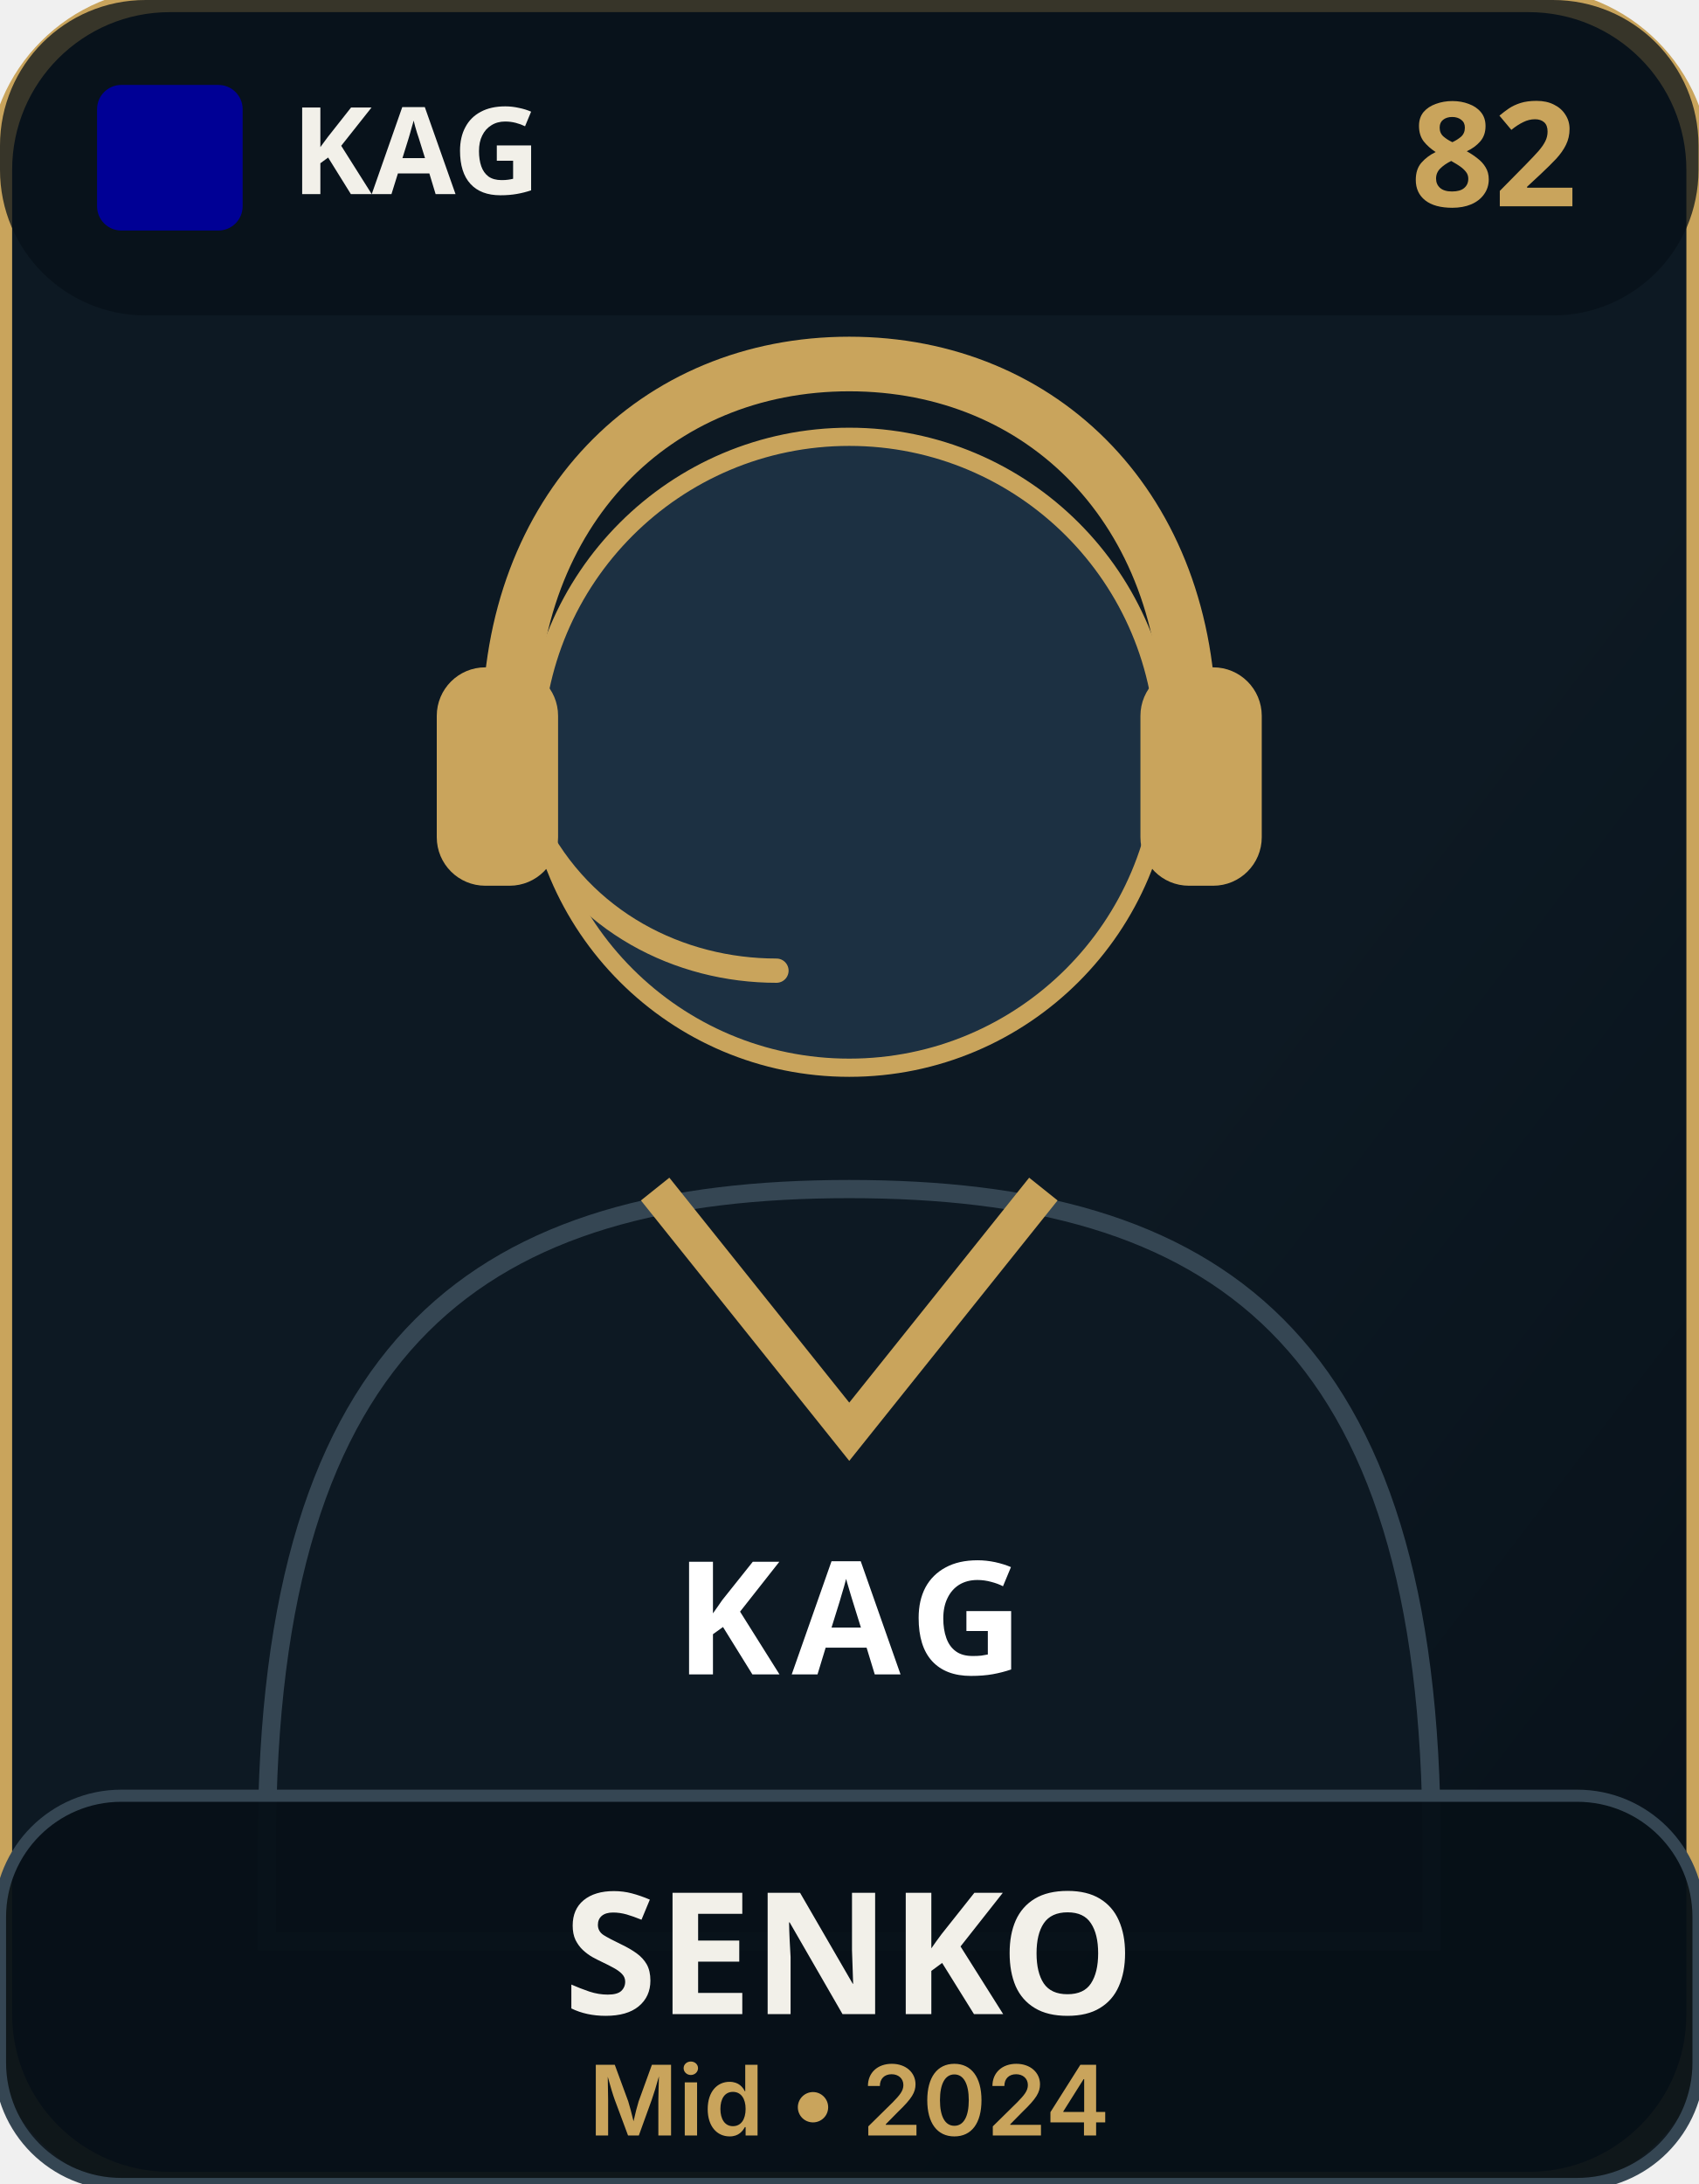
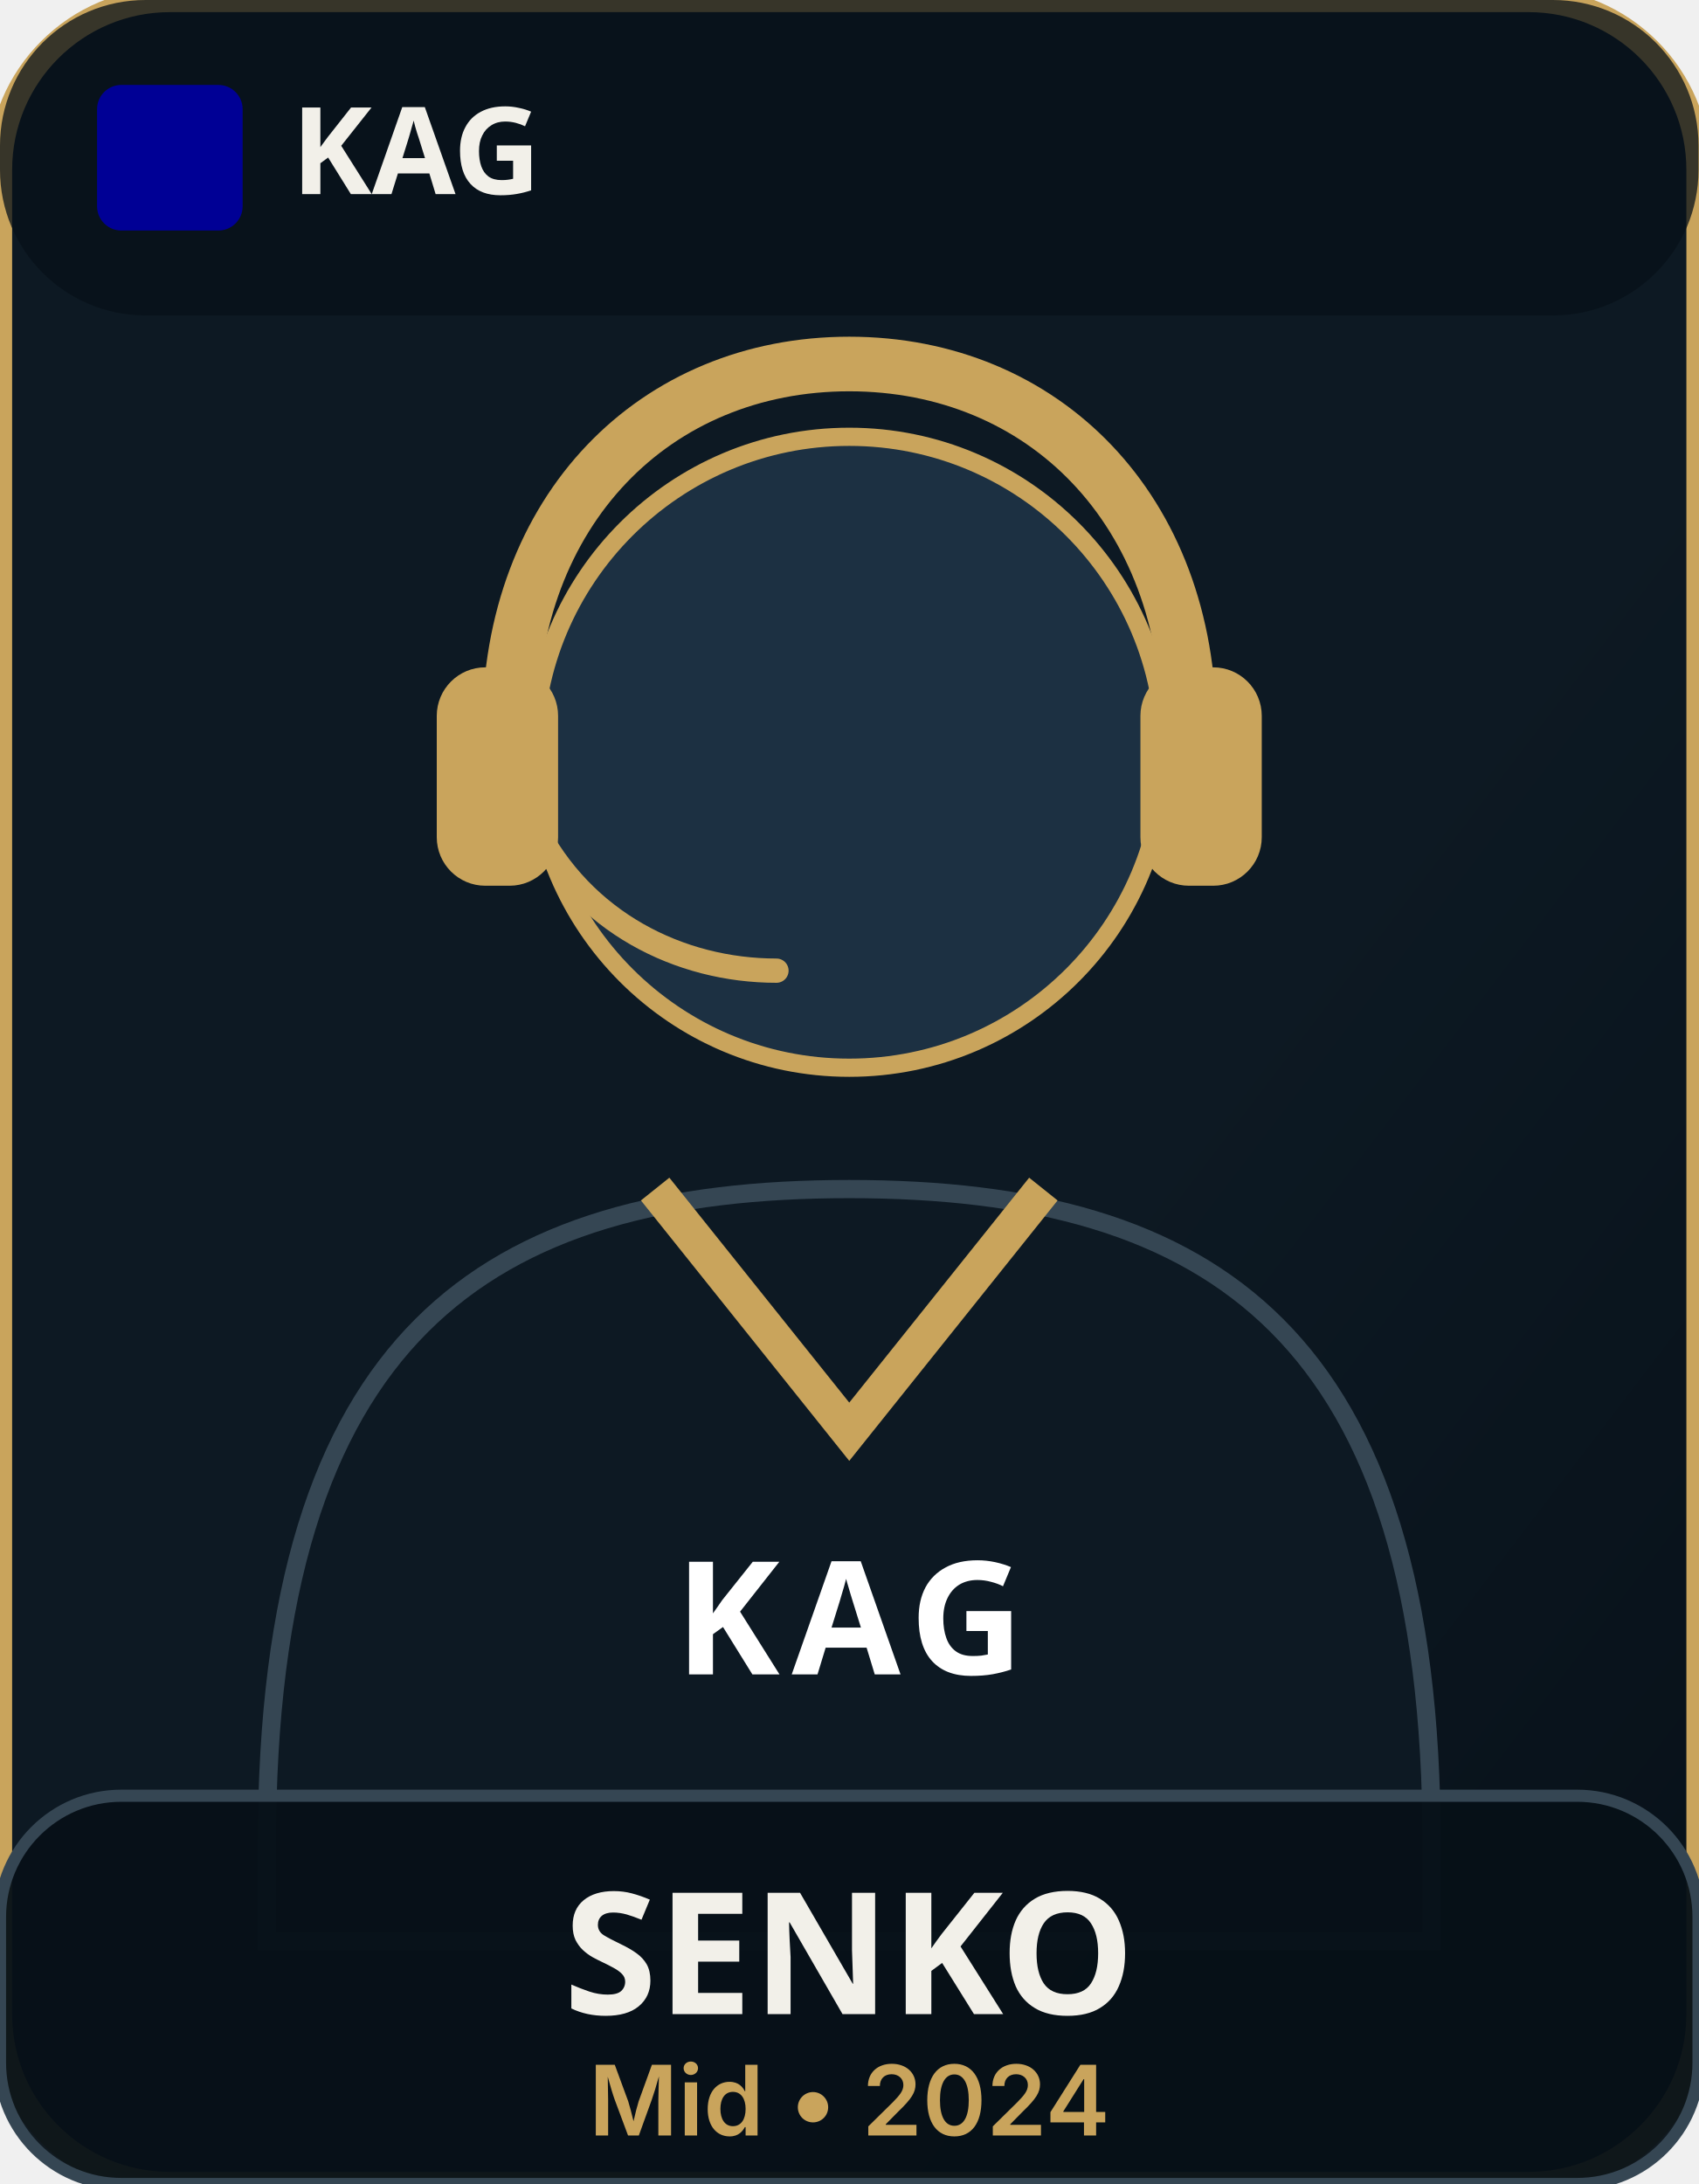
<svg xmlns="http://www.w3.org/2000/svg" viewBox="0 0 140 180" fill="none">
  <defs>
    <linearGradient id="pGrad_KAG" x1="0%" y1="0%" x2="100%" y2="100%">
      <stop offset="0%" stop-color="#0D1923" />
      <stop offset="60%" stop-color="#0D1923" />
      <stop offset="100%" stop-color="#071018" />
    </linearGradient>
  </defs>
  <rect width="140" height="180" rx="14" fill="url(#pGrad_KAG)" stroke="#C9A45C" stroke-width="2" />
  <rect x="0" y="0" width="140" height="26" rx="12" fill="#071018" fill-opacity="0.75" />
  <rect x="8" y="7" width="12" height="12" rx="2" fill="#000095" />
  <text x="24" y="16" font-family="'Barlow Condensed', sans-serif" font-size="10" font-weight="bold" fill="#F2F0E9">KAG</text>
-   <text x="130" y="17" font-family="'Barlow Condensed', sans-serif" font-size="12" font-weight="900" fill="#C9A45C" text-anchor="end">82</text>
  <circle cx="70" cy="62" r="26" fill="#1C3042" stroke="#C9A45C" stroke-width="1.5" />
  <path d="M42 60C42 42 54 30 70 30C86 30 98 42 98 60" stroke="#C9A45C" stroke-width="4.5" stroke-linecap="round" />
  <rect x="36" y="55" width="10" height="18" rx="4" fill="#C9A45C" />
  <rect x="94" y="55" width="10" height="18" rx="4" fill="#C9A45C" />
  <path d="M44 68C48 76 56 80 64 80" stroke="#C9A45C" stroke-width="2" stroke-linecap="round" />
  <path d="M22 152C22 110 40 98 70 98C100 98 118 110 118 152V160H22V152Z" fill="#0D1923" stroke="#354653" stroke-width="1.5" />
  <path d="M54 98L70 118L86 98" stroke="#C9A45C" stroke-width="3" fill="none" />
  <text x="70" y="138" font-family="'Barlow Condensed', sans-serif" font-size="13" font-weight="900" fill="#FFFFFF" text-anchor="middle" letter-spacing="1">KAG</text>
  <rect x="0" y="148" width="140" height="32" rx="10" fill="#071018" fill-opacity="0.95" stroke="#354653" stroke-width="1" />
  <text x="70" y="166" font-family="'Barlow Condensed', sans-serif" font-size="14" font-weight="900" fill="#F2F0E9" text-anchor="middle">SENKO</text>
  <text x="70" y="176" font-family="'Inter', sans-serif" font-size="8" font-weight="600" fill="#C9A45C" text-anchor="middle">Mid • 2024</text>
</svg>
